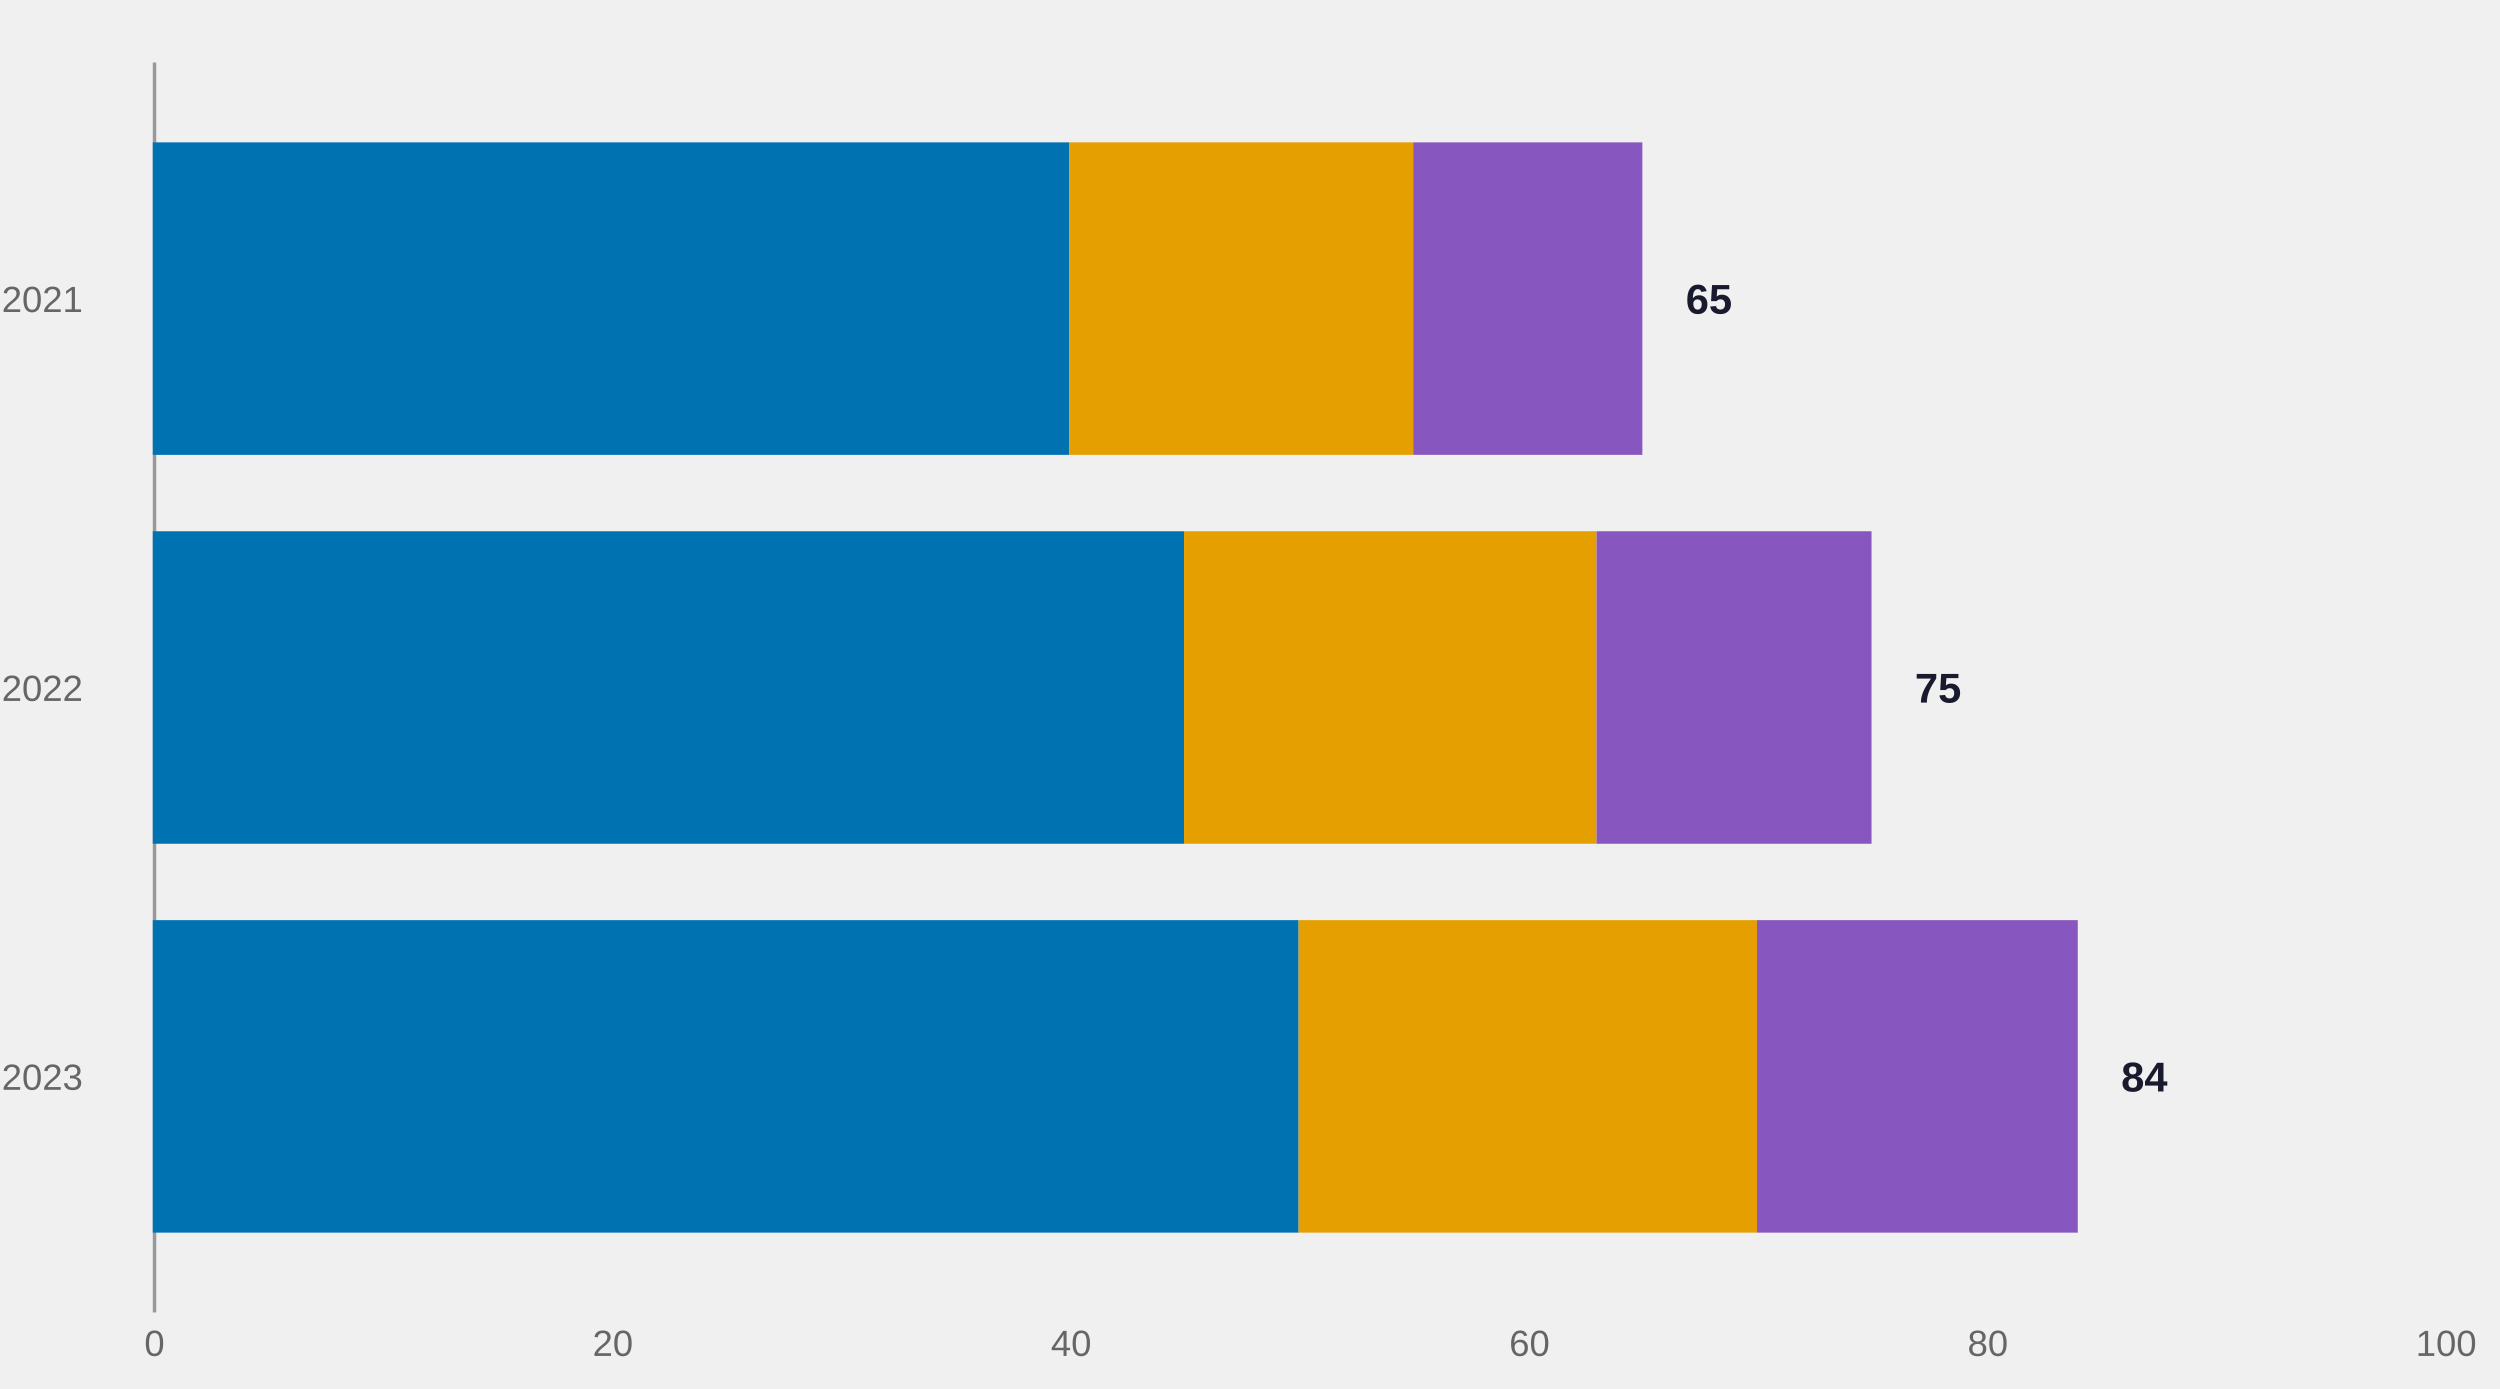
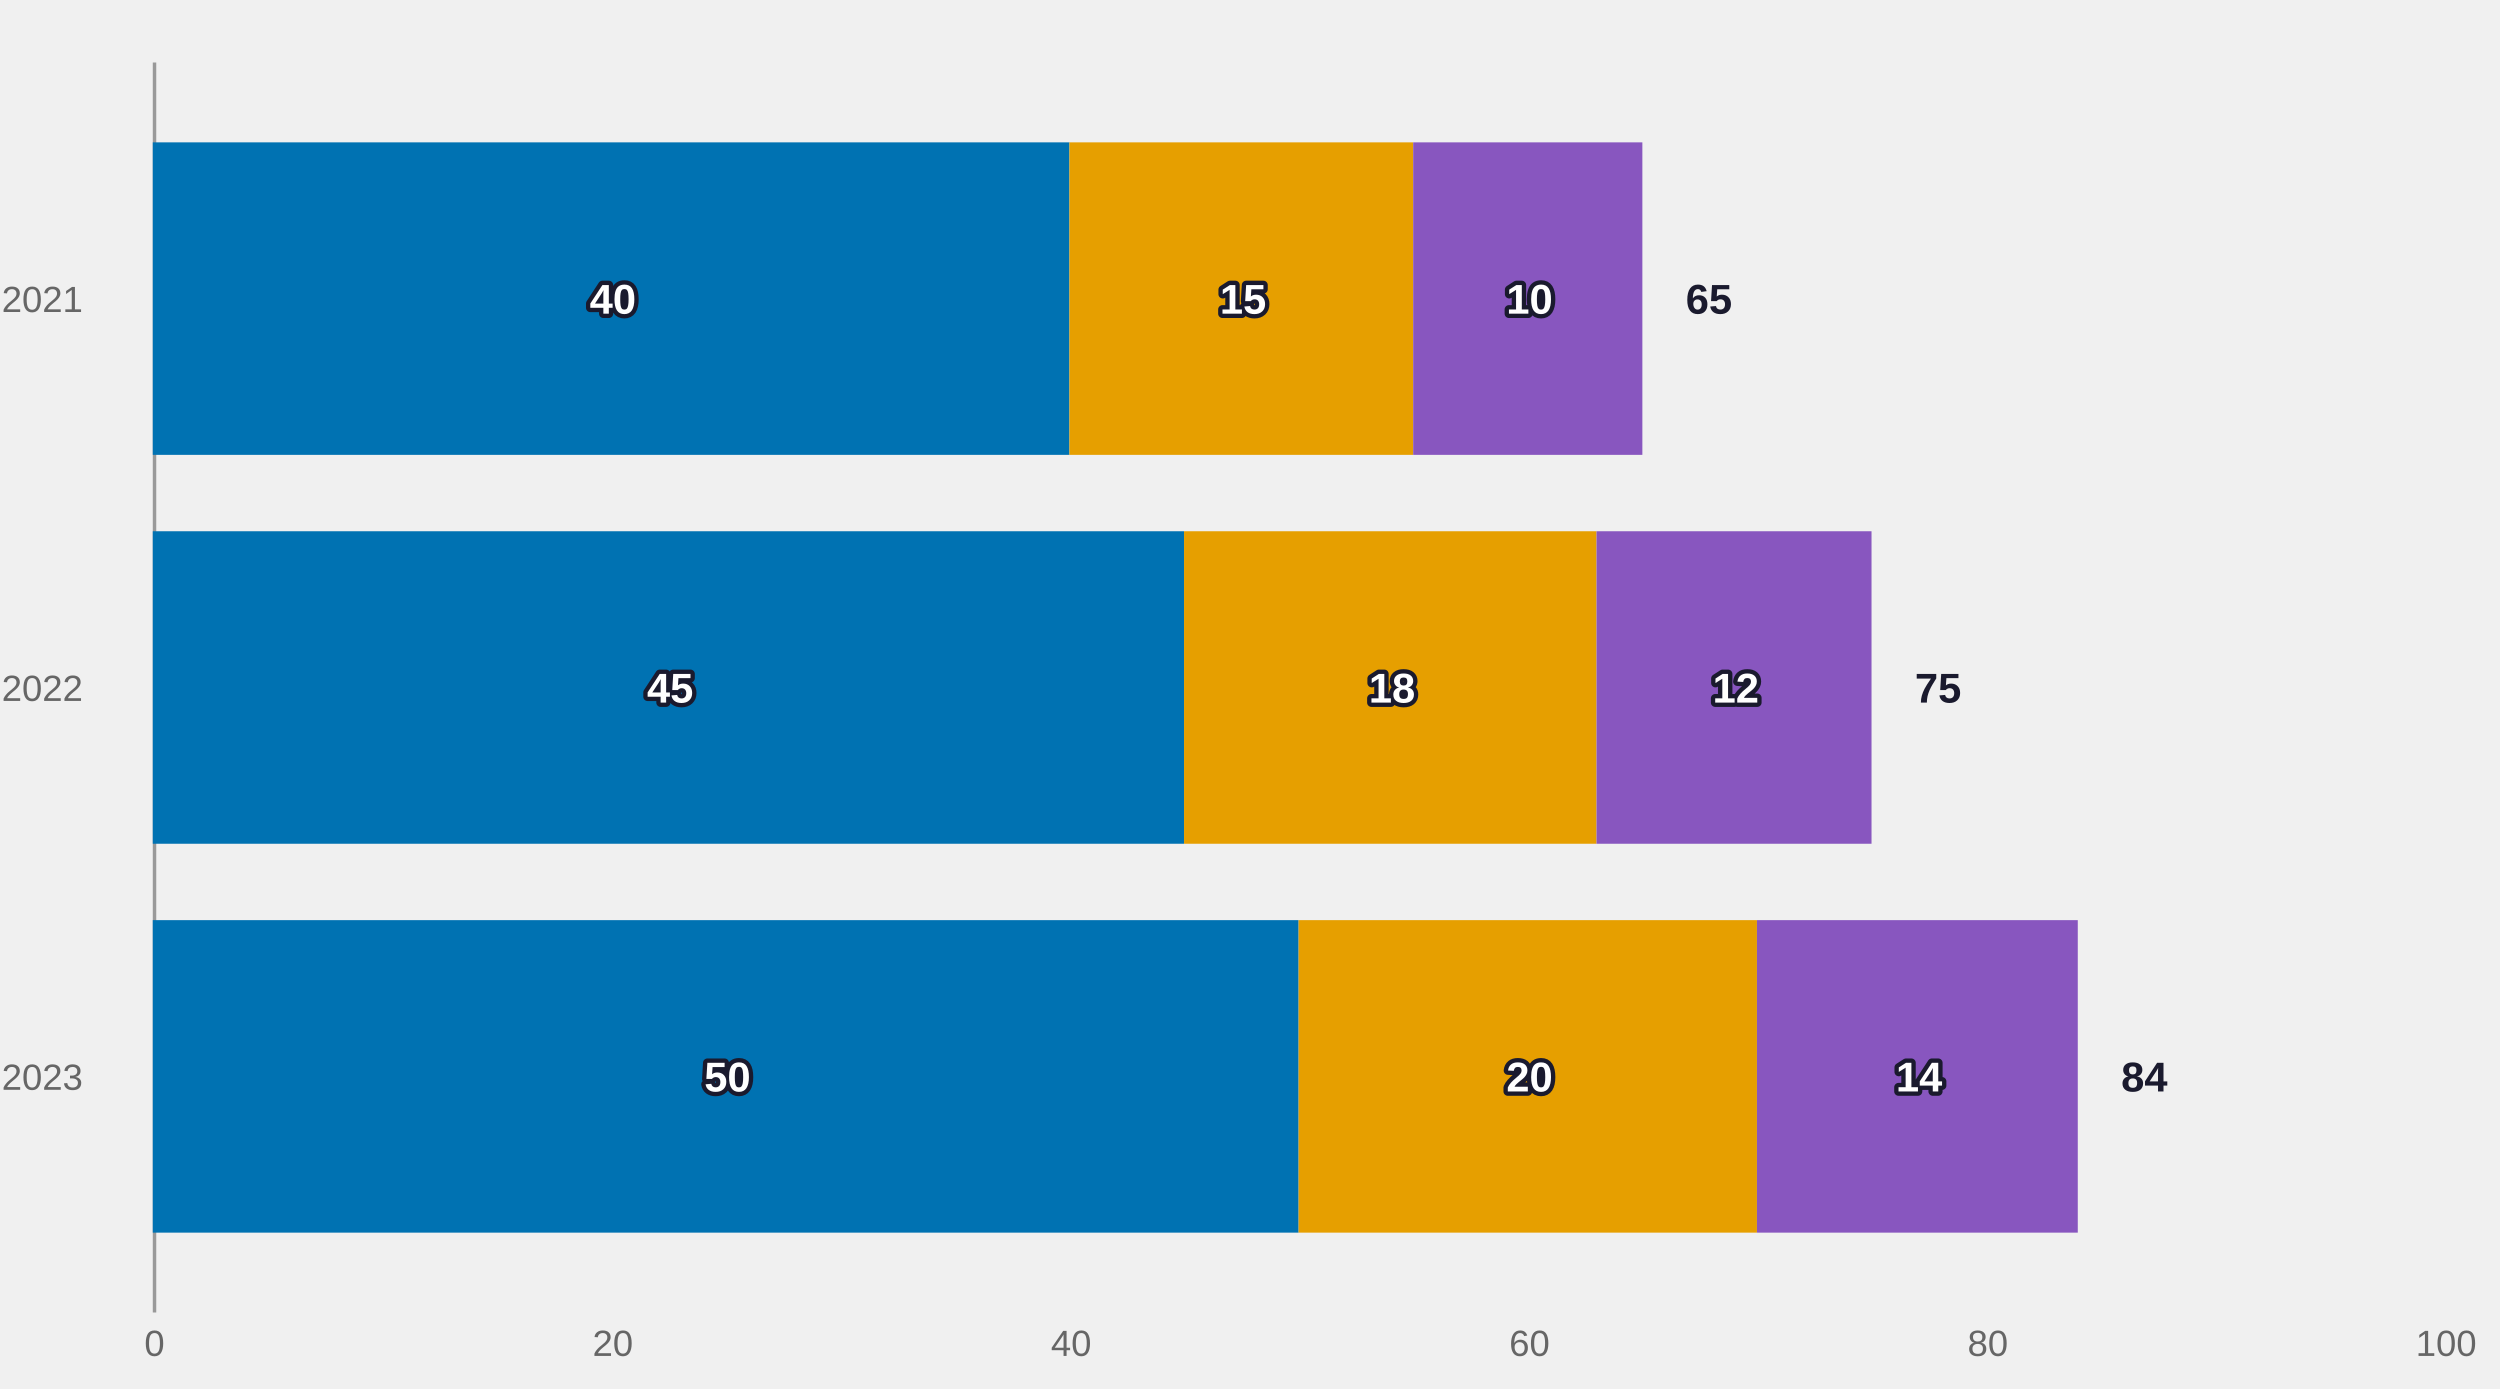
<svg class="tblchart" fill="currentColor" font-family="system-ui, sans-serif" font-size="10" text-anchor="middle" width="720" height="400" viewBox="0 0 720 400" style="background: transparent; color: rgb(74, 74, 74); font-family: Figtree, &quot;Source Sans 3&quot;, system-ui, -apple-system, &quot;Segoe UI&quot;, Arial, sans-serif; font-size: 10.5px; overflow: visible;" data-margin-left="44" data-margin-right="16" data-margin-top="18" data-margin-bottom="22">
  <style>:where(.tblchart) {
  --plot-background: white;
  display: block;
  height: auto;
  height: intrinsic;
  max-width: 100%;
}
:where(.tblchart text),
:where(.tblchart tspan) {
  white-space: pre;
}</style>
  <g aria-label="rule" stroke="#F0F0F0" transform="translate(0.5,0)">
    <line x1="176" x2="176" y1="18" y2="378" />
    <line x1="308" x2="308" y1="18" y2="378" />
    <line x1="440" x2="440" y1="18" y2="378" />
    <line x1="572" x2="572" y1="18" y2="378" />
    <line x1="704" x2="704" y1="18" y2="378" />
  </g>
  <g aria-label="text" fill="#666666" font-size="10.5" font-weight="500" transform="translate(0.5,12.5)">
    <text transform="translate(44,378)">0</text>
    <text transform="translate(176,378)">20</text>
    <text transform="translate(308,378)">40</text>
    <text transform="translate(440,378)">60</text>
    <text transform="translate(572,378)">80</text>
    <text transform="translate(704,378)">100</text>
  </g>
  <g aria-label="text" fill="#666666" text-anchor="start" font-size="10.5" font-weight="500" transform="translate(-43.5,45.5)">
    <text y="0.32em" transform="translate(44,41)">2021</text>
    <text y="0.32em" transform="translate(44,153)">2022</text>
    <text y="0.32em" transform="translate(44,265)">2023</text>
  </g>
  <g aria-label="rule" stroke="#999999" transform="translate(0.5,0)">
    <line x1="44" x2="44" y1="18" y2="378" />
  </g>
  <g aria-label="bar">
    <rect x="44" width="264" y="41" height="90" fill="#0072B2" data-series="Wages" />
    <rect x="308" width="99" y="41" height="90" fill="#E69F00" data-series="Benefits" />
    <rect x="407" width="66" y="41" height="90" fill="#8856BF" data-series="Taxes" />
    <rect x="44" width="297" y="153" height="90" fill="#0072B2" data-series="Wages" />
    <rect x="341" width="118.8" y="153" height="90" fill="#E69F00" data-series="Benefits" />
    <rect x="459.8" width="79.2" y="153" height="90" fill="#8856BF" data-series="Taxes" />
    <rect x="44" width="330" y="265" height="90" fill="#0072B2" data-series="Wages" />
    <rect x="374" width="132" y="265" height="90" fill="#E69F00" data-series="Benefits" />
    <rect x="506" width="92.4" y="265" height="90" fill="#8856BF" data-series="Taxes" />
  </g>
+   <g aria-label="text" class="tbl-hl-value" fill="#ffffff" stroke="#1A1A2E" stroke-width="2.5" stroke-linejoin="round" paint-order="stroke" font-size="12" font-weight="700" transform="translate(0.5,45.5)">
+     <text y="0.32em" transform="translate(176,41)" data-series="Wages">40</text>
+     <text y="0.32em" transform="translate(357.5,41)" data-series="Benefits">15</text>
+     <text y="0.32em" transform="translate(440,41)" data-series="Taxes">10</text>
+     <text y="0.32em" transform="translate(192.5,153)" data-series="Wages">45</text>
+     <text y="0.32em" transform="translate(400.4,153)" data-series="Benefits">18</text>
+     <text y="0.32em" transform="translate(499.4,153)" data-series="Taxes">12</text>
+     <text y="0.32em" transform="translate(209,265)" data-series="Wages">50</text>
+     <text y="0.32em" transform="translate(440,265)" data-series="Benefits">20</text>
+     <text y="0.32em" transform="translate(552.2,265)" data-series="Taxes">14</text>
+   </g>
  <g aria-label="text" fill="#1A1A2E" text-anchor="start" font-size="12" font-weight="700" transform="translate(12.5,45.5)">
    <text y="0.32em" transform="translate(473,41)">65</text>
    <text y="0.32em" transform="translate(539,153)">75</text>
    <text y="0.32em" transform="translate(598.4,265)">84</text>
  </g>
</svg>
